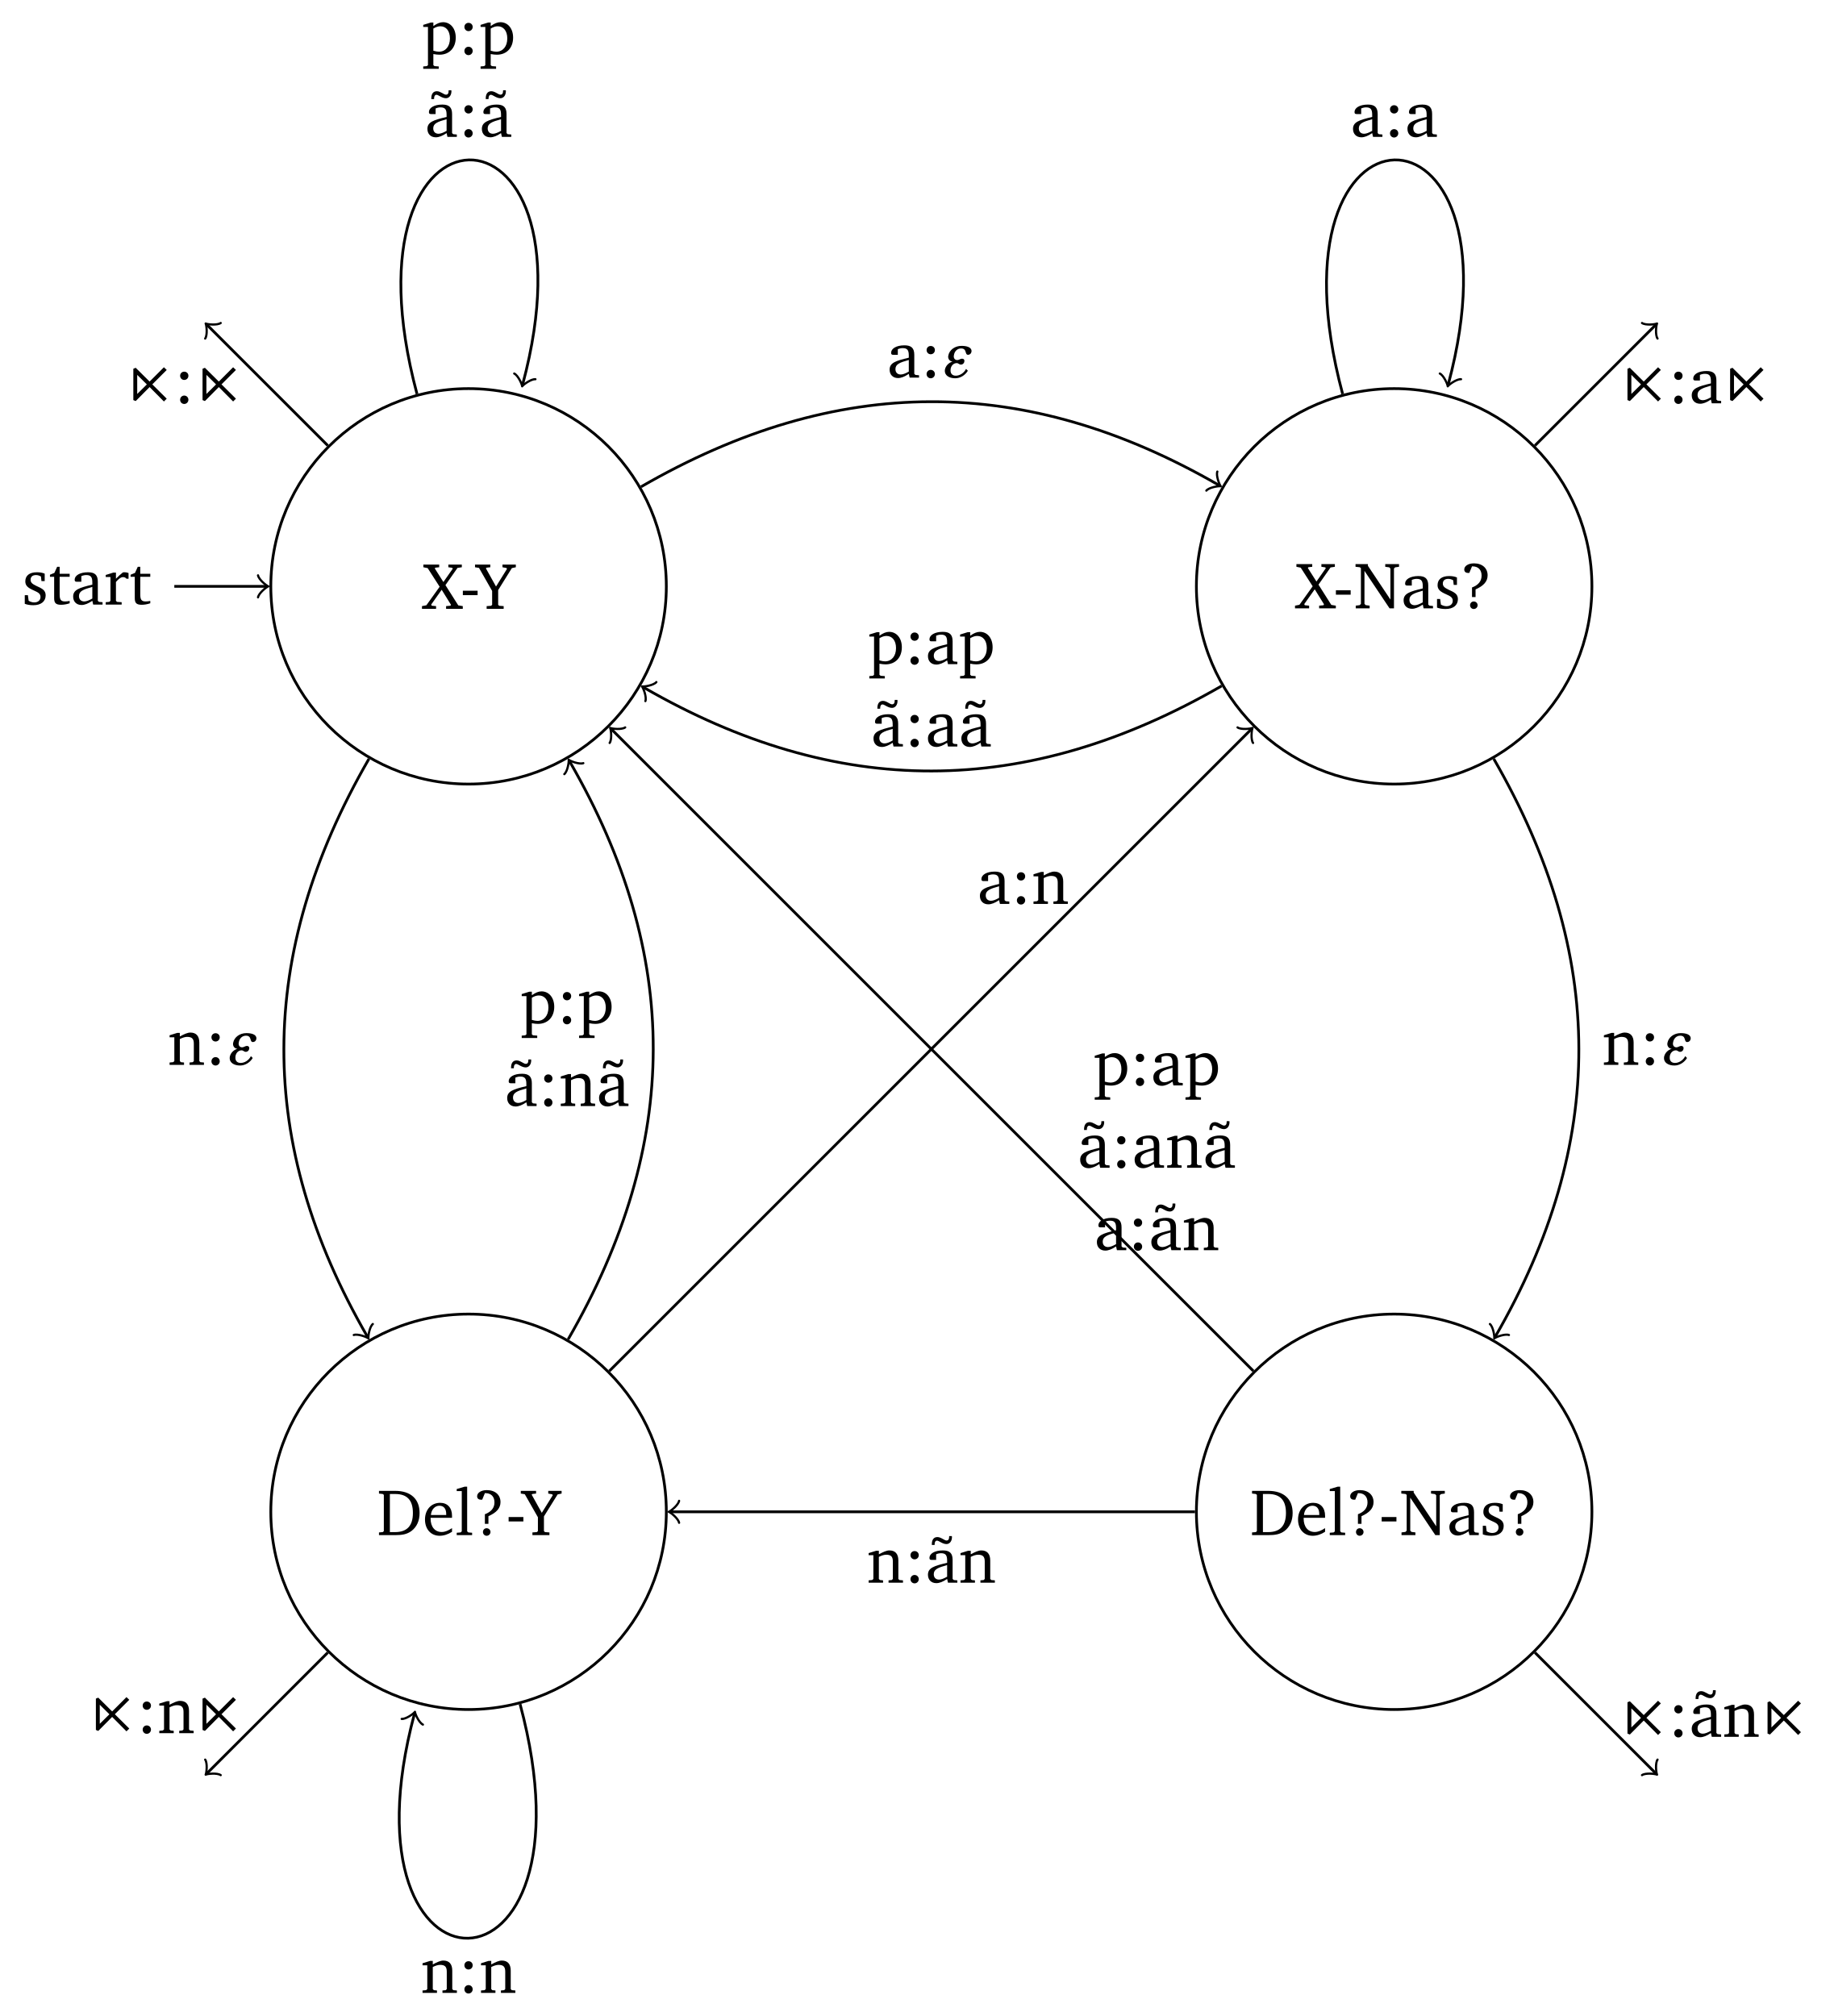
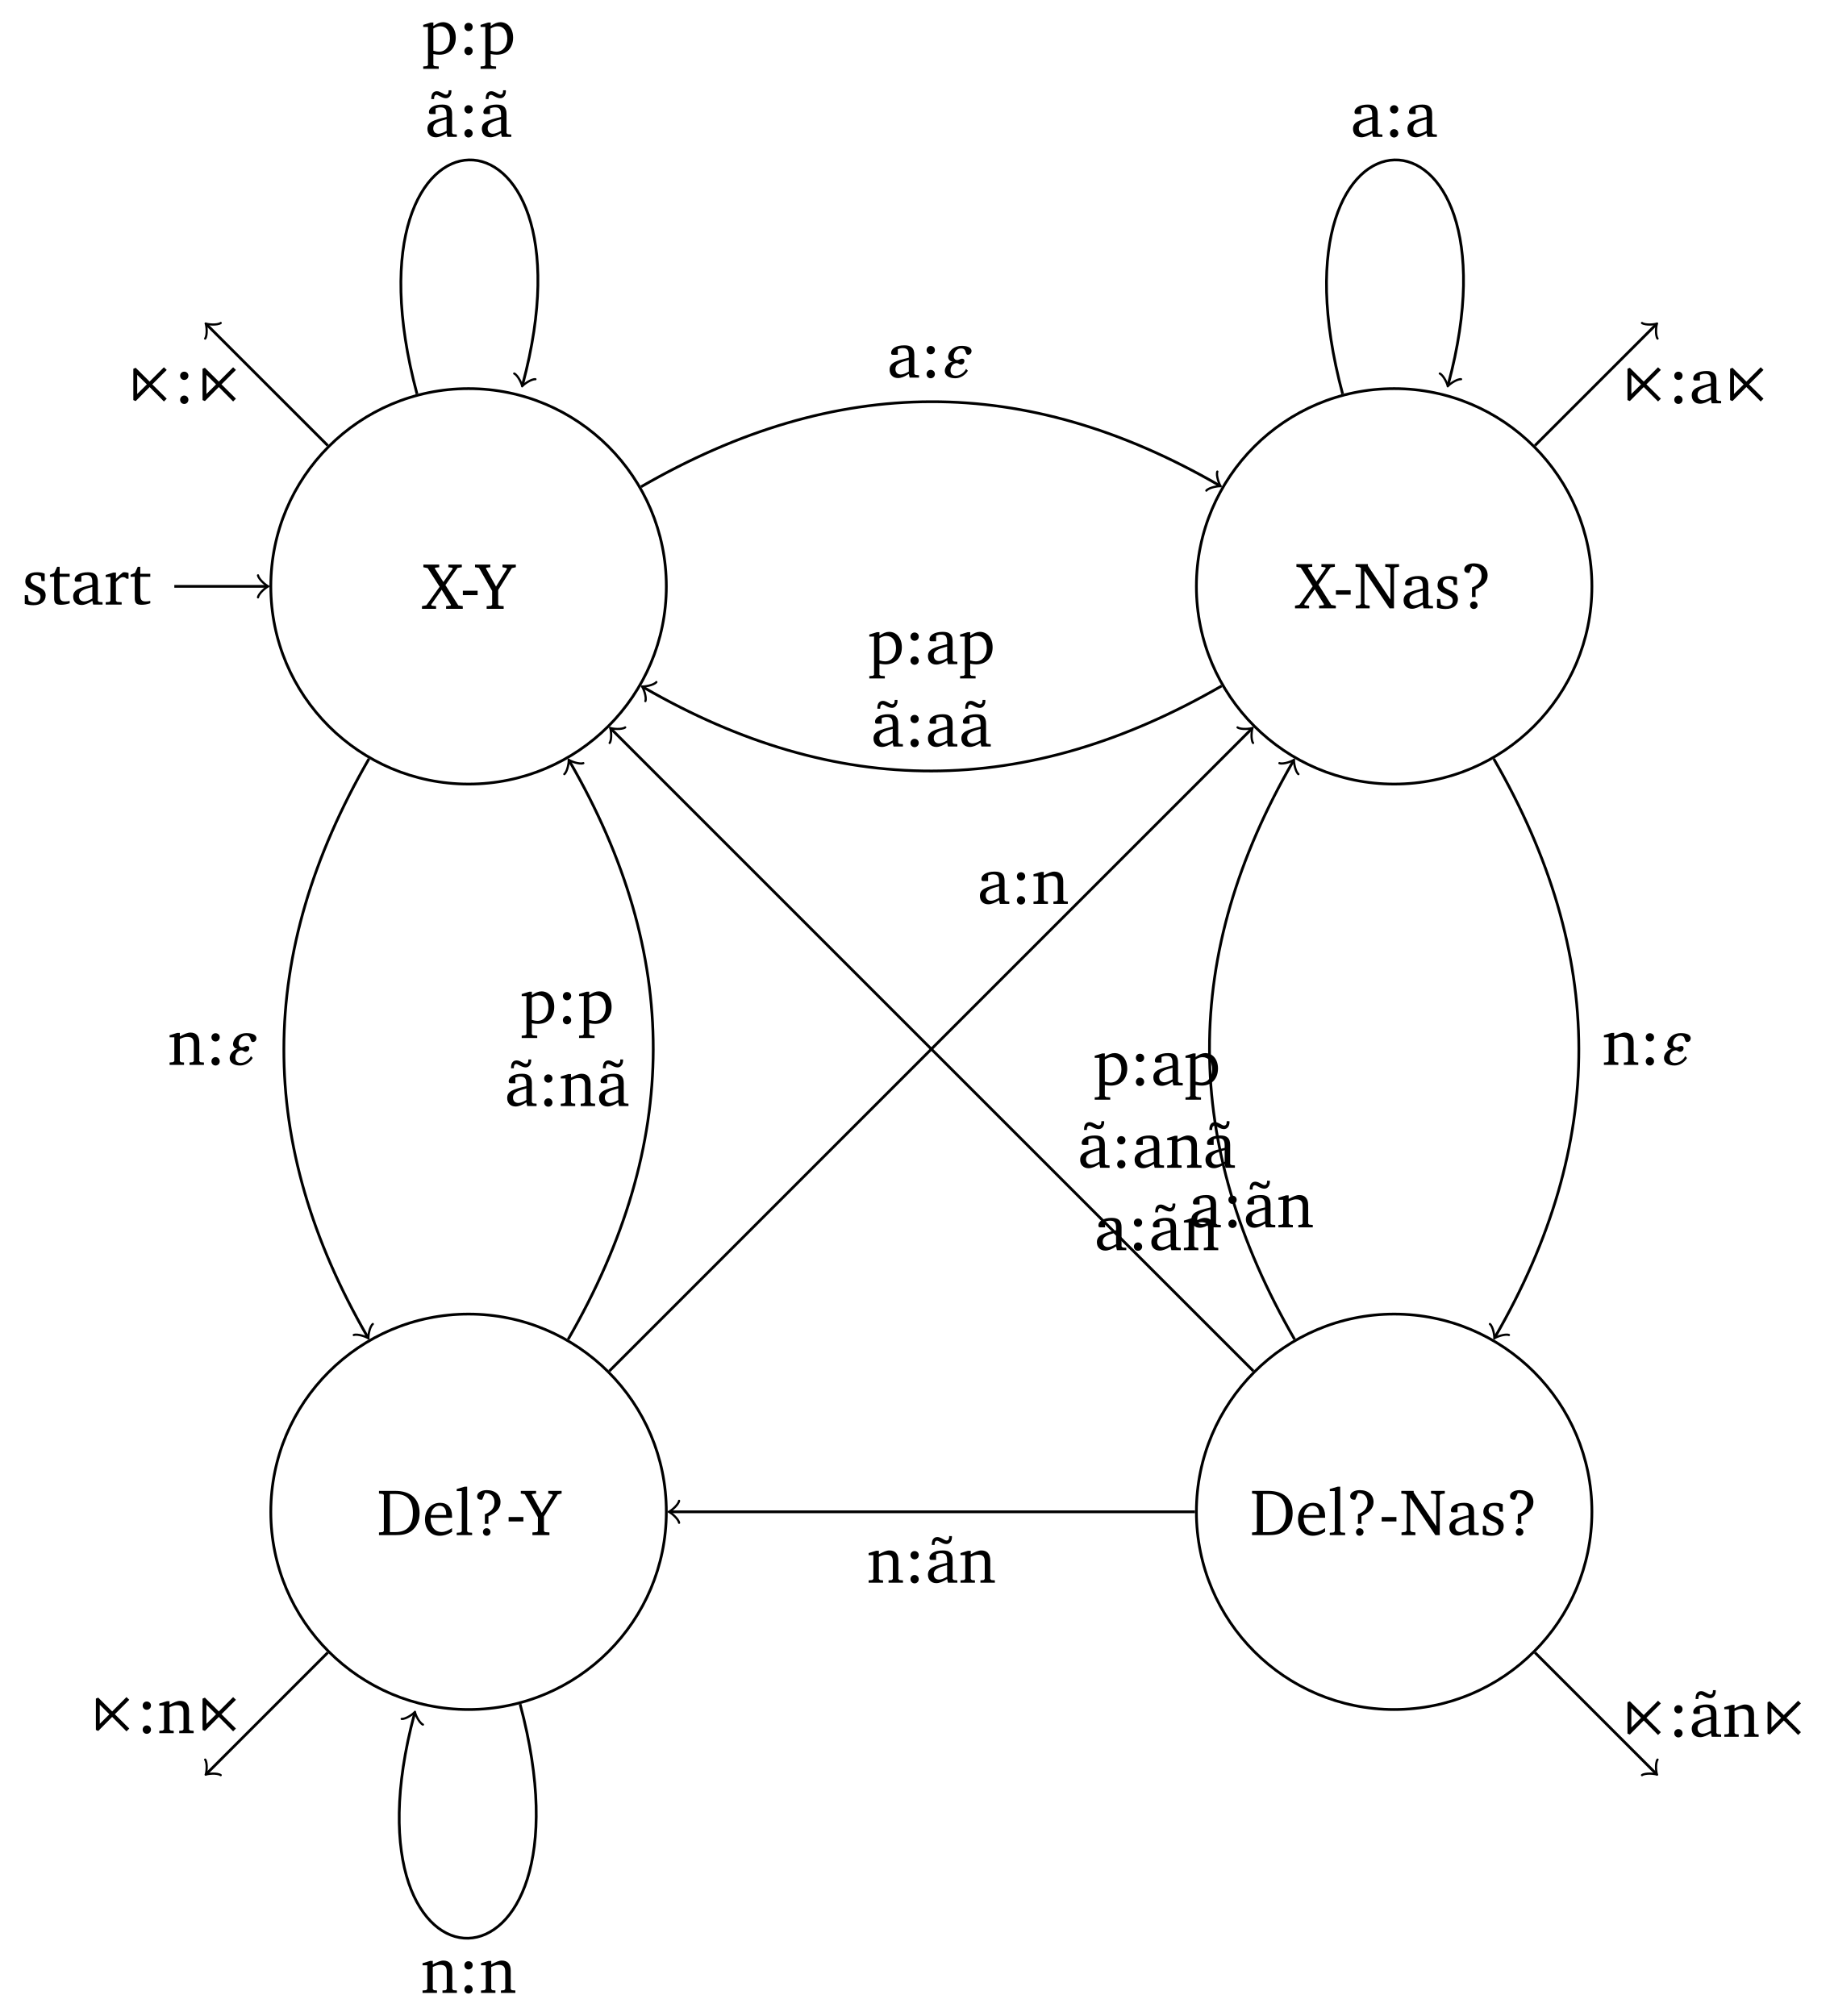
<svg xmlns="http://www.w3.org/2000/svg" xmlns:xlink="http://www.w3.org/1999/xlink" width="265.515pt" height="292.554pt" viewBox="0 0 265.515 292.554" version="1.1">
  <defs>
    <g>
      <symbol overflow="visible" id="glyph0-0">
        <path style="stroke:none;" d="" />
      </symbol>
      <symbol overflow="visible" id="glyph0-1">
        <path style="stroke:none;" d="M 0.109 -6.422 L 0.109 -6.031 L 0.734 -5.906 L 2.469 -3.203 L 0.547 -0.516 L -0.094 -0.391 L -0.094 0 L 1.953 0 L 1.953 -0.391 L 1.312 -0.453 L 1.25 -0.625 L 2.766 -2.766 L 4.109 -0.594 L 4.047 -0.453 L 3.406 -0.391 L 3.406 0 L 5.828 0 L 5.828 -0.391 L 5.172 -0.5 L 3.312 -3.438 L 5.062 -5.938 L 5.688 -6.031 L 5.688 -6.422 L 3.734 -6.422 L 3.734 -6.031 L 4.281 -5.953 L 4.375 -5.828 L 3.016 -3.891 L 1.766 -5.859 L 1.844 -5.969 L 2.406 -6.031 L 2.406 -6.422 Z M 0.109 -6.422 " />
      </symbol>
      <symbol overflow="visible" id="glyph0-2">
        <path style="stroke:none;" d="M 0.453 -2.625 L 0.453 -1.984 L 2.594 -1.984 L 2.594 -2.625 Z M 0.453 -2.625 " />
      </symbol>
      <symbol overflow="visible" id="glyph0-3">
        <path style="stroke:none;" d="M -0.125 -6.422 L -0.125 -6.031 L 0.453 -5.938 L 2.359 -2.594 L 2.359 -0.578 L 2.203 -0.438 L 1.562 -0.391 L 1.562 0 L 4.031 0 L 4.031 -0.391 L 3.391 -0.438 L 3.234 -0.578 L 3.234 -2.719 L 5.219 -5.906 L 5.797 -6.031 L 5.797 -6.422 L 3.859 -6.422 L 3.859 -6.031 L 4.438 -5.922 L 4.516 -5.797 L 2.922 -3.234 L 1.453 -5.875 L 1.547 -5.969 L 2.094 -6.031 L 2.094 -6.422 Z M -0.125 -6.422 " />
      </symbol>
      <symbol overflow="visible" id="glyph0-4">
        <path style="stroke:none;" d="M 3.297 -4.484 C 2.969 -4.625 2.594 -4.688 2.172 -4.688 C 1.078 -4.688 0.484 -4.203 0.484 -3.359 C 0.484 -2.719 0.906 -2.406 1.719 -2.047 C 2.344 -1.766 2.688 -1.594 2.688 -1.094 C 2.688 -0.641 2.344 -0.312 1.781 -0.312 C 1.516 -0.312 1.25 -0.391 0.969 -0.547 L 0.859 -1.359 L 0.406 -1.359 L 0.406 -0.109 C 0.734 0.016 1.156 0.094 1.641 0.094 C 2.766 0.094 3.438 -0.453 3.438 -1.344 C 3.438 -1.703 3.297 -1.984 3.062 -2.172 C 2.75 -2.422 2.391 -2.562 2.062 -2.719 C 1.516 -2.984 1.25 -3.188 1.25 -3.594 C 1.25 -4.031 1.531 -4.281 2.031 -4.281 C 2.266 -4.281 2.5 -4.219 2.75 -4.078 L 2.828 -3.406 L 3.297 -3.406 Z M 3.297 -4.484 " />
      </symbol>
      <symbol overflow="visible" id="glyph0-5">
        <path style="stroke:none;" d="M 0.844 -4.031 L 0.844 -0.938 C 0.844 -0.266 1.047 0.031 1.844 0.031 C 2.203 0.031 2.641 -0.031 3.094 -0.188 L 3.094 -0.531 C 2.875 -0.484 2.656 -0.453 2.422 -0.453 C 1.766 -0.453 1.641 -0.781 1.641 -1.5 L 1.641 -4.031 L 3.094 -4.031 L 3.094 -4.469 L 1.641 -4.469 L 1.641 -5.484 L 1.281 -5.484 L 0.875 -4.594 L 0.234 -4.328 L 0.234 -4.031 Z M 0.844 -4.031 " />
      </symbol>
      <symbol overflow="visible" id="glyph0-6">
        <path style="stroke:none;" d="M 3.188 -0.547 L 3.312 0 L 4.672 0 L 4.672 -0.344 L 4.156 -0.391 L 3.984 -0.547 L 3.984 -3.312 C 3.984 -4.281 3.562 -4.688 2.562 -4.688 C 1.359 -4.688 0.625 -4.203 0.625 -3.609 C 0.625 -3.391 0.703 -3.312 0.922 -3.312 L 1.594 -3.312 L 1.594 -4.125 C 1.844 -4.234 2.078 -4.281 2.312 -4.281 C 3 -4.281 3.188 -3.953 3.188 -3.203 L 3.188 -2.891 C 1.281 -2.438 0.406 -2.156 0.406 -1.156 C 0.406 -0.438 0.875 0.062 1.625 0.062 C 2.078 0.062 2.594 -0.141 3.188 -0.547 Z M 3.188 -0.875 C 2.719 -0.609 2.328 -0.453 2.016 -0.453 C 1.531 -0.453 1.25 -0.766 1.25 -1.234 C 1.25 -1.938 1.844 -2.188 3.188 -2.562 Z M 3.188 -0.875 " />
      </symbol>
      <symbol overflow="visible" id="glyph0-7">
        <path style="stroke:none;" d="M 0.281 0 L 2.594 0 L 2.594 -0.344 L 1.922 -0.391 L 1.766 -0.547 L 1.766 -3.281 C 2.156 -3.734 2.484 -3.984 2.797 -3.984 C 3 -3.984 3.172 -3.906 3.297 -3.75 L 3.594 -3.75 L 3.594 -4.578 C 3.391 -4.656 3.219 -4.688 3.016 -4.688 C 2.938 -4.688 2.859 -4.688 2.781 -4.672 C 2.438 -4.406 2.094 -4.094 1.766 -3.75 L 1.766 -4.641 L 1.391 -4.641 L 0.281 -4.297 L 0.281 -4 L 0.969 -4 L 0.969 -0.547 L 0.797 -0.391 L 0.281 -0.344 Z M 0.281 0 " />
      </symbol>
      <symbol overflow="visible" id="glyph0-8">
        <path style="stroke:none;" d="M 0.281 0 L 2.297 0 L 2.297 -0.391 L 1.719 -0.469 L 1.547 -0.656 L 1.547 -5.438 L 5.188 0 L 5.828 0 L 5.828 -5.781 L 6 -5.953 L 6.562 -6.031 L 6.562 -6.422 L 4.562 -6.422 L 4.562 -6.031 L 5.141 -5.953 L 5.312 -5.781 L 5.312 -1.281 L 2.047 -6.172 L 2.047 -6.422 L 0.25 -6.422 L 0.25 -6.031 L 0.859 -5.969 L 1.031 -5.844 L 1.031 -0.656 L 0.859 -0.469 L 0.281 -0.391 Z M 0.281 0 " />
      </symbol>
      <symbol overflow="visible" id="glyph0-9">
        <path style="stroke:none;" d="M 2.172 -2.75 C 3.344 -3.266 3.922 -3.906 3.922 -4.797 C 3.922 -5.828 3.156 -6.531 1.938 -6.531 C 1.078 -6.531 0.531 -6.125 0.531 -5.641 C 0.531 -5.328 0.734 -5.141 1.094 -5.141 C 1.156 -5.141 1.219 -5.141 1.266 -5.141 L 1.656 -6.094 C 1.688 -6.094 1.688 -6.094 1.719 -6.094 C 2.562 -6.094 3.047 -5.594 3.047 -4.75 C 3.047 -3.953 2.578 -3.375 1.656 -3.031 L 1.656 -1.641 L 2.172 -1.641 Z M 1.906 -1 C 1.609 -1 1.375 -0.766 1.375 -0.453 C 1.375 -0.156 1.609 0.094 1.906 0.094 C 2.219 0.094 2.469 -0.156 2.469 -0.453 C 2.469 -0.766 2.219 -1 1.906 -1 Z M 1.906 -1 " />
      </symbol>
      <symbol overflow="visible" id="glyph0-10">
        <path style="stroke:none;" d="M 2.672 -6.422 L 0.312 -6.422 L 0.312 -6.031 L 0.859 -5.969 L 1.016 -5.844 L 1.016 -0.578 L 0.859 -0.438 L 0.312 -0.391 L 0.312 0 L 2.672 0 C 3.641 0 4.359 -0.109 5.016 -0.594 C 5.797 -1.188 6.203 -2.078 6.203 -3.219 C 6.203 -5.219 4.938 -6.422 2.672 -6.422 Z M 1.891 -5.969 L 2.641 -5.969 C 4.391 -5.969 5.234 -5.078 5.234 -3.219 C 5.234 -1.359 4.391 -0.438 2.641 -0.438 L 1.891 -0.438 Z M 1.891 -5.969 " />
      </symbol>
      <symbol overflow="visible" id="glyph0-11">
        <path style="stroke:none;" d="M 4.281 -1.016 C 3.734 -0.656 3.266 -0.453 2.781 -0.453 C 1.812 -0.453 1.172 -1.188 1.172 -2.406 C 1.172 -2.438 1.172 -2.484 1.172 -2.516 L 4.281 -2.516 C 4.281 -2.625 4.281 -2.719 4.281 -2.812 C 4.281 -3.984 3.609 -4.688 2.562 -4.688 C 1.281 -4.688 0.359 -3.703 0.359 -2.266 C 0.359 -0.859 1.219 0.094 2.484 0.094 C 3.094 0.094 3.703 -0.109 4.281 -0.484 Z M 3.438 -2.922 L 1.219 -2.922 C 1.281 -3.734 1.828 -4.266 2.438 -4.266 C 3.078 -4.266 3.438 -3.844 3.438 -3.062 C 3.438 -3.016 3.438 -2.969 3.438 -2.922 Z M 3.438 -2.922 " />
      </symbol>
      <symbol overflow="visible" id="glyph0-12">
        <path style="stroke:none;" d="M 0.266 0 L 2.5 0 L 2.5 -0.344 L 1.953 -0.391 L 1.781 -0.547 L 1.781 -7.031 L 1.422 -7.031 L 0.266 -6.688 L 0.266 -6.391 L 1 -6.391 L 1 -0.547 L 0.828 -0.391 L 0.266 -0.344 Z M 0.266 0 " />
      </symbol>
      <symbol overflow="visible" id="glyph0-13">
        <path style="stroke:none;" d="M 0.219 2.078 L 2.469 2.078 L 2.469 1.734 L 1.859 1.688 L 1.688 1.547 L 1.688 -0.062 C 2.047 0 2.344 0.031 2.578 0.031 C 4 0.031 4.938 -0.953 4.938 -2.453 C 4.938 -3.797 4.156 -4.688 3.094 -4.688 C 2.656 -4.688 2.203 -4.5 1.688 -4.125 L 1.688 -4.641 L 1.328 -4.641 L 0.219 -4.297 L 0.219 -4 L 0.906 -4 L 0.906 1.547 L 0.734 1.688 L 0.219 1.734 Z M 1.688 -0.547 L 1.688 -3.766 C 2.062 -3.984 2.375 -4.094 2.703 -4.094 C 3.531 -4.094 4.094 -3.438 4.094 -2.328 C 4.094 -1.156 3.438 -0.406 2.5 -0.406 C 2.281 -0.406 2.016 -0.453 1.688 -0.547 Z M 1.688 -0.547 " />
      </symbol>
      <symbol overflow="visible" id="glyph0-14">
        <path style="stroke:none;" d="M 1.516 -4.594 C 1.188 -4.594 0.922 -4.344 0.922 -4 C 0.922 -3.656 1.188 -3.391 1.516 -3.391 C 1.859 -3.391 2.125 -3.656 2.125 -4 C 2.125 -4.344 1.859 -4.594 1.516 -4.594 Z M 1.516 -1.125 C 1.188 -1.125 0.922 -0.859 0.922 -0.516 C 0.922 -0.172 1.188 0.094 1.516 0.094 C 1.859 0.094 2.125 -0.188 2.125 -0.516 C 2.125 -0.859 1.859 -1.125 1.516 -1.125 Z M 1.516 -1.125 " />
      </symbol>
      <symbol overflow="visible" id="glyph0-15">
        <path style="stroke:none;" d="M 3.188 -0.547 L 3.312 0 L 4.672 0 L 4.672 -0.344 L 4.156 -0.391 L 3.984 -0.547 L 3.984 -3.312 C 3.984 -4.281 3.562 -4.688 2.562 -4.688 C 1.359 -4.688 0.625 -4.203 0.625 -3.609 C 0.625 -3.391 0.703 -3.312 0.922 -3.312 L 1.594 -3.312 L 1.594 -4.125 C 1.844 -4.234 2.078 -4.281 2.312 -4.281 C 3 -4.281 3.188 -3.953 3.188 -3.203 L 3.188 -2.891 C 1.281 -2.438 0.406 -2.156 0.406 -1.156 C 0.406 -0.438 0.875 0.062 1.625 0.062 C 2.078 0.062 2.594 -0.141 3.188 -0.547 Z M 3.188 -0.875 C 2.719 -0.609 2.328 -0.453 2.016 -0.453 C 1.531 -0.453 1.25 -0.766 1.25 -1.234 C 1.25 -1.938 1.844 -2.188 3.188 -2.562 Z M 3.484 -6.766 C 3.484 -6.75 3.484 -6.734 3.484 -6.719 C 3.484 -6.312 3.375 -6.125 3.094 -6.125 C 2.797 -6.125 2.297 -6.625 1.781 -6.625 C 1.266 -6.625 0.969 -6.266 0.969 -5.578 C 0.969 -5.547 0.969 -5.516 0.969 -5.484 L 1.375 -5.484 C 1.375 -5.516 1.375 -5.562 1.375 -5.594 C 1.375 -5.922 1.516 -6.109 1.719 -6.109 C 2 -6.109 2.5 -5.609 3.094 -5.609 C 3.531 -5.609 3.891 -6 3.891 -6.625 C 3.891 -6.672 3.875 -6.719 3.875 -6.766 Z M 3.484 -6.766 " />
      </symbol>
      <symbol overflow="visible" id="glyph0-16">
        <path style="stroke:none;" d="M 0.281 0 L 2.375 0 L 2.375 -0.344 L 1.922 -0.391 L 1.766 -0.547 L 1.766 -3.75 C 2.172 -3.953 2.531 -4.062 2.828 -4.062 C 3.531 -4.062 3.797 -3.781 3.797 -3.078 L 3.797 -0.547 L 3.641 -0.391 L 3.172 -0.344 L 3.172 0 L 5.266 0 L 5.266 -0.344 L 4.75 -0.391 L 4.594 -0.547 L 4.594 -3.234 C 4.594 -4.203 4.125 -4.688 3.297 -4.688 C 2.891 -4.688 2.406 -4.469 1.766 -4.125 L 1.766 -4.641 L 1.391 -4.641 L 0.281 -4.297 L 0.281 -4 L 0.969 -4 L 0.969 -0.547 L 0.797 -0.391 L 0.281 -0.344 Z M 0.281 0 " />
      </symbol>
      <symbol overflow="visible" id="glyph1-0">
        <path style="stroke:none;" d="" />
      </symbol>
      <symbol overflow="visible" id="glyph1-1">
        <path style="stroke:none;" d="M 3.594 -1.266 C 3.312 -0.688 2.703 -0.281 2.109 -0.281 C 1.609 -0.281 1.344 -0.578 1.344 -1.031 C 1.344 -1.109 1.344 -1.188 1.359 -1.281 C 1.453 -1.781 1.812 -2.109 2.25 -2.109 C 2.484 -2.109 2.609 -1.891 2.844 -1.891 C 3.172 -1.891 3.359 -2.172 3.359 -2.422 C 3.359 -2.594 3.266 -2.75 3.016 -2.75 C 2.781 -2.75 2.562 -2.547 2.328 -2.547 C 2.016 -2.547 1.812 -2.75 1.812 -3.094 C 1.812 -3.156 1.828 -3.234 1.844 -3.312 C 1.953 -3.875 2.359 -4.234 2.875 -4.234 C 3.781 -4.234 3.359 -3.312 3.891 -3.312 C 4.125 -3.312 4.328 -3.484 4.375 -3.719 C 4.391 -3.766 4.391 -3.812 4.391 -3.859 C 4.391 -4.422 3.672 -4.609 2.938 -4.609 C 1.984 -4.609 1.172 -4.031 1.016 -3.188 C 1 -3.141 1 -3.078 1 -3.031 C 1 -2.656 1.266 -2.359 1.641 -2.328 C 1.094 -2.188 0.641 -1.719 0.531 -1.172 C 0.531 -1.094 0.516 -1.031 0.516 -0.969 C 0.516 -0.344 1.109 0.094 2.031 0.094 C 2.75 0.094 3.469 -0.344 3.859 -1 Z M 3.594 -1.266 " />
      </symbol>
      <symbol overflow="visible" id="glyph2-0">
        <path style="stroke:none;" d="" />
      </symbol>
      <symbol overflow="visible" id="glyph2-1">
        <path style="stroke:none;" d="M 3.484 -2.359 L 5.562 -0.266 L 5.969 -0.672 L 3.875 -2.75 L 5.969 -4.844 L 5.562 -5.234 L 3.484 -3.156 L 1.469 -5.156 L 1.125 -5.016 L 1.125 -0.469 L 1.469 -0.328 Z M 3.078 -2.734 L 1.688 -1.359 L 1.688 -4.125 L 3.078 -2.75 Z M 3.078 -2.734 " />
      </symbol>
    </g>
  </defs>
  <g id="surface1">
    <path style="fill:none;stroke-width:0.399;stroke-linecap:butt;stroke-linejoin:miter;stroke:rgb(0%,0%,0%);stroke-opacity:1;stroke-miterlimit:10;" d="M 28.695 -0.002 C 28.695 15.846 15.847 28.693 -0.001 28.693 C -15.848 28.693 -28.692 15.846 -28.692 -0.002 C -28.692 -15.846 -15.848 -28.693 -0.001 -28.693 C 15.847 -28.693 28.695 -15.846 28.695 -0.002 Z M 28.695 -0.002 " transform="matrix(1,0,0,-1,67.985,85.088)" />
    <g style="fill:rgb(0%,0%,0%);fill-opacity:1;">
      <use xlink:href="#glyph0-1" x="61.319" y="88.349" />
    </g>
    <g style="fill:rgb(0%,0%,0%);fill-opacity:1;">
      <use xlink:href="#glyph0-2" x="66.704" y="88.349" />
    </g>
    <g style="fill:rgb(0%,0%,0%);fill-opacity:1;">
      <use xlink:href="#glyph0-3" x="69.047" y="88.349" />
    </g>
    <path style="fill:none;stroke-width:0.399;stroke-linecap:butt;stroke-linejoin:miter;stroke:rgb(0%,0%,0%);stroke-opacity:1;stroke-miterlimit:10;" d="M -42.692 -0.002 L -29.352 -0.002 " transform="matrix(1,0,0,-1,67.985,85.088)" />
    <path style="fill:none;stroke-width:0.319;stroke-linecap:round;stroke-linejoin:round;stroke:rgb(0%,0%,0%);stroke-opacity:1;stroke-miterlimit:10;" d="M -1.197 1.596 C -1.095 0.998 -0.002 0.1 0.299 -0.002 C -0.002 -0.1 -1.095 -0.998 -1.197 -1.596 " transform="matrix(1,0,0,-1,38.6345,85.088)" />
    <g style="fill:rgb(0%,0%,0%);fill-opacity:1;">
      <use xlink:href="#glyph0-4" x="3.188" y="87.732" />
      <use xlink:href="#glyph0-5" x="7.014" y="87.732" />
      <use xlink:href="#glyph0-6" x="10.208" y="87.732" />
      <use xlink:href="#glyph0-7" x="15.057" y="87.732" />
      <use xlink:href="#glyph0-5" x="18.711" y="87.732" />
    </g>
    <path style="fill:none;stroke-width:0.399;stroke-linecap:butt;stroke-linejoin:miter;stroke:rgb(0%,0%,0%);stroke-opacity:1;stroke-miterlimit:10;" d="M 162.992 -0.002 C 162.992 15.846 150.148 28.693 134.3 28.693 C 118.453 28.693 105.605 15.846 105.605 -0.002 C 105.605 -15.846 118.453 -28.693 134.3 -28.693 C 150.148 -28.693 162.992 -15.846 162.992 -0.002 Z M 162.992 -0.002 " transform="matrix(1,0,0,-1,67.985,85.088)" />
    <g style="fill:rgb(0%,0%,0%);fill-opacity:1;">
      <use xlink:href="#glyph0-1" x="187.993" y="88.282" />
    </g>
    <g style="fill:rgb(0%,0%,0%);fill-opacity:1;">
      <use xlink:href="#glyph0-2" x="193.378" y="88.282" />
      <use xlink:href="#glyph0-8" x="196.429" y="88.282" />
      <use xlink:href="#glyph0-6" x="203.248" y="88.282" />
      <use xlink:href="#glyph0-4" x="208.097" y="88.282" />
      <use xlink:href="#glyph0-9" x="211.923" y="88.282" />
    </g>
    <path style="fill:none;stroke-width:0.399;stroke-linecap:butt;stroke-linejoin:miter;stroke:rgb(0%,0%,0%);stroke-opacity:1;stroke-miterlimit:10;" d="M 28.695 -134.299 C 28.695 -118.451 15.847 -105.607 -0.001 -105.607 C -15.848 -105.607 -28.692 -118.451 -28.692 -134.299 C -28.692 -150.146 -15.848 -162.99 -0.001 -162.99 C 15.847 -162.99 28.695 -150.146 28.695 -134.299 Z M 28.695 -134.299 " transform="matrix(1,0,0,-1,67.985,85.088)" />
    <g style="fill:rgb(0%,0%,0%);fill-opacity:1;">
      <use xlink:href="#glyph0-10" x="54.676" y="222.771" />
      <use xlink:href="#glyph0-11" x="61.304" y="222.771" />
      <use xlink:href="#glyph0-12" x="66" y="222.771" />
      <use xlink:href="#glyph0-9" x="68.697" y="222.771" />
      <use xlink:href="#glyph0-2" x="73.345" y="222.771" />
    </g>
    <g style="fill:rgb(0%,0%,0%);fill-opacity:1;">
      <use xlink:href="#glyph0-3" x="75.689" y="222.771" />
    </g>
    <path style="fill:none;stroke-width:0.399;stroke-linecap:butt;stroke-linejoin:miter;stroke:rgb(0%,0%,0%);stroke-opacity:1;stroke-miterlimit:10;" d="M 162.992 -134.299 C 162.992 -118.451 150.148 -105.607 134.3 -105.607 C 118.453 -105.607 105.605 -118.451 105.605 -134.299 C 105.605 -150.146 118.453 -162.99 134.3 -162.99 C 150.148 -162.99 162.992 -150.146 162.992 -134.299 Z M 162.992 -134.299 " transform="matrix(1,0,0,-1,67.985,85.088)" />
    <g style="fill:rgb(0%,0%,0%);fill-opacity:1;">
      <use xlink:href="#glyph0-10" x="181.351" y="222.771" />
      <use xlink:href="#glyph0-11" x="187.979" y="222.771" />
      <use xlink:href="#glyph0-12" x="192.675" y="222.771" />
      <use xlink:href="#glyph0-9" x="195.372" y="222.771" />
      <use xlink:href="#glyph0-2" x="200.02" y="222.771" />
      <use xlink:href="#glyph0-8" x="203.071" y="222.771" />
      <use xlink:href="#glyph0-6" x="209.891" y="222.771" />
      <use xlink:href="#glyph0-4" x="214.74" y="222.771" />
      <use xlink:href="#glyph0-9" x="218.565" y="222.771" />
    </g>
    <path style="fill:none;stroke-width:0.399;stroke-linecap:butt;stroke-linejoin:miter;stroke:rgb(0%,0%,0%);stroke-opacity:1;stroke-miterlimit:10;" d="M -7.477 27.908 C -19.551 72.971 19.55 72.971 7.855 29.315 " transform="matrix(1,0,0,-1,67.985,85.088)" />
    <path style="fill:none;stroke-width:0.319;stroke-linecap:round;stroke-linejoin:round;stroke:rgb(0%,0%,0%);stroke-opacity:1;stroke-miterlimit:10;" d="M -1.197 1.594 C -1.098 0.997 0 0.099 0.297 0 C 0.001 -0.1 -1.098 -0.996 -1.197 -1.593 " transform="matrix(-0.25882,0.96591,0.96591,0.25882,75.83844,55.77526)" />
    <g style="fill:rgb(0%,0%,0%);fill-opacity:1;">
      <use xlink:href="#glyph0-13" x="61.189" y="7.908" />
      <use xlink:href="#glyph0-14" x="66.459" y="7.908" />
      <use xlink:href="#glyph0-13" x="69.51" y="7.908" />
    </g>
    <g style="fill:rgb(0%,0%,0%);fill-opacity:1;">
      <use xlink:href="#glyph0-15" x="61.61" y="19.863" />
      <use xlink:href="#glyph0-14" x="66.459" y="19.863" />
      <use xlink:href="#glyph0-15" x="69.51" y="19.863" />
    </g>
    <path style="fill:none;stroke-width:0.399;stroke-linecap:butt;stroke-linejoin:miter;stroke:rgb(0%,0%,0%);stroke-opacity:1;stroke-miterlimit:10;" d="M 25.023 14.447 C 53.476 30.873 80.824 30.873 108.882 14.674 " transform="matrix(1,0,0,-1,67.985,85.088)" />
    <path style="fill:none;stroke-width:0.319;stroke-linecap:round;stroke-linejoin:round;stroke:rgb(0%,0%,0%);stroke-opacity:1;stroke-miterlimit:10;" d="M -1.195 1.596 C -1.096 0.994 -0.001 0.098 0.299 0 C 0 -0.1 -1.098 -0.995 -1.195 -1.593 " transform="matrix(0.86601,0.49998,0.49998,-0.86601,176.8661,70.41321)" />
    <g style="fill:rgb(0%,0%,0%);fill-opacity:1;">
      <use xlink:href="#glyph0-6" x="128.673" y="54.8" />
      <use xlink:href="#glyph0-14" x="133.522" y="54.8" />
    </g>
    <g style="fill:rgb(0%,0%,0%);fill-opacity:1;">
      <use xlink:href="#glyph1-1" x="136.573" y="54.8" />
    </g>
    <path style="fill:none;stroke-width:0.399;stroke-linecap:butt;stroke-linejoin:miter;stroke:rgb(0%,0%,0%);stroke-opacity:1;stroke-miterlimit:10;" d="M -14.446 -25.021 C -30.876 -53.478 -30.876 -80.822 -14.676 -108.881 " transform="matrix(1,0,0,-1,67.985,85.088)" />
    <path style="fill:none;stroke-width:0.319;stroke-linecap:round;stroke-linejoin:round;stroke:rgb(0%,0%,0%);stroke-opacity:1;stroke-miterlimit:10;" d="M -1.195 1.595 C -1.095 0.995 -0.002 0.099 0.298 0.002 C -0 -0.101 -1.095 -0.998 -1.196 -1.594 " transform="matrix(0.49998,0.86601,0.86601,-0.49998,53.31021,193.9691)" />
    <g style="fill:rgb(0%,0%,0%);fill-opacity:1;">
      <use xlink:href="#glyph0-16" x="24.326" y="154.53" />
      <use xlink:href="#glyph0-14" x="29.758" y="154.53" />
    </g>
    <g style="fill:rgb(0%,0%,0%);fill-opacity:1;">
      <use xlink:href="#glyph1-1" x="32.81" y="154.53" />
    </g>
    <path style="fill:none;stroke-width:0.399;stroke-linecap:butt;stroke-linejoin:miter;stroke:rgb(0%,0%,0%);stroke-opacity:1;stroke-miterlimit:10;" d="M 109.277 -14.447 C 80.824 -30.873 53.476 -30.873 25.417 -14.674 " transform="matrix(1,0,0,-1,67.985,85.088)" />
    <path style="fill:none;stroke-width:0.319;stroke-linecap:round;stroke-linejoin:round;stroke:rgb(0%,0%,0%);stroke-opacity:1;stroke-miterlimit:10;" d="M -1.196 1.595 C -1.096 0.994 0.002 0.099 0.299 -0 C 0 -0.1 -1.098 -0.996 -1.195 -1.593 " transform="matrix(-0.86601,-0.49998,-0.49998,0.86601,93.4029,99.76279)" />
    <g style="fill:rgb(0%,0%,0%);fill-opacity:1;">
      <use xlink:href="#glyph0-13" x="125.914" y="96.379" />
      <use xlink:href="#glyph0-14" x="131.184" y="96.379" />
      <use xlink:href="#glyph0-6" x="134.235" y="96.379" />
      <use xlink:href="#glyph0-13" x="139.084" y="96.379" />
    </g>
    <g style="fill:rgb(0%,0%,0%);fill-opacity:1;">
      <use xlink:href="#glyph0-15" x="126.334" y="108.334" />
      <use xlink:href="#glyph0-14" x="131.183" y="108.334" />
      <use xlink:href="#glyph0-6" x="134.234" y="108.334" />
      <use xlink:href="#glyph0-15" x="139.083" y="108.334" />
    </g>
    <path style="fill:none;stroke-width:0.399;stroke-linecap:butt;stroke-linejoin:miter;stroke:rgb(0%,0%,0%);stroke-opacity:1;stroke-miterlimit:10;" d="M 126.824 27.908 C 114.745 72.971 153.851 72.971 142.152 29.315 " transform="matrix(1,0,0,-1,67.985,85.088)" />
    <path style="fill:none;stroke-width:0.319;stroke-linecap:round;stroke-linejoin:round;stroke:rgb(0%,0%,0%);stroke-opacity:1;stroke-miterlimit:10;" d="M -1.198 1.595 C -1.098 0.995 -0 0.1 0.298 -0.002 C 0 -0.098 -1.097 -0.998 -1.196 -1.595 " transform="matrix(-0.25882,0.96591,0.96591,0.25882,210.1375,55.77526)" />
    <g style="fill:rgb(0%,0%,0%);fill-opacity:1;">
      <use xlink:href="#glyph0-6" x="195.908" y="19.863" />
      <use xlink:href="#glyph0-14" x="200.757" y="19.863" />
      <use xlink:href="#glyph0-6" x="203.808" y="19.863" />
    </g>
    <path style="fill:none;stroke-width:0.399;stroke-linecap:butt;stroke-linejoin:miter;stroke:rgb(0%,0%,0%);stroke-opacity:1;stroke-miterlimit:10;" d="M 148.745 -25.021 C 165.175 -53.478 165.175 -80.822 148.972 -108.881 " transform="matrix(1,0,0,-1,67.985,85.088)" />
    <path style="fill:none;stroke-width:0.319;stroke-linecap:round;stroke-linejoin:round;stroke:rgb(0%,0%,0%);stroke-opacity:1;stroke-miterlimit:10;" d="M -1.196 1.594 C -1.096 0.998 -0 0.101 0.298 -0.001 C -0 -0.102 -1.095 -0.995 -1.195 -1.594 " transform="matrix(-0.49998,0.86601,0.86601,0.49998,216.9589,193.9691)" />
    <g style="fill:rgb(0%,0%,0%);fill-opacity:1;">
      <use xlink:href="#glyph0-16" x="232.436" y="154.53" />
      <use xlink:href="#glyph0-14" x="237.868" y="154.53" />
    </g>
    <g style="fill:rgb(0%,0%,0%);fill-opacity:1;">
      <use xlink:href="#glyph1-1" x="240.919" y="154.53" />
    </g>
    <path style="fill:none;stroke-width:0.399;stroke-linecap:butt;stroke-linejoin:miter;stroke:rgb(0%,0%,0%);stroke-opacity:1;stroke-miterlimit:10;" d="M 14.445 -109.279 C 30.874 -80.822 30.874 -53.478 14.675 -25.42 " transform="matrix(1,0,0,-1,67.985,85.088)" />
    <path style="fill:none;stroke-width:0.319;stroke-linecap:round;stroke-linejoin:round;stroke:rgb(0%,0%,0%);stroke-opacity:1;stroke-miterlimit:10;" d="M -1.198 1.593 C -1.095 0.997 0.001 0.099 0.299 -0.002 C -0.001 -0.099 -1.096 -0.996 -1.196 -1.592 " transform="matrix(-0.49998,-0.86601,-0.86601,0.49998,82.65979,110.5059)" />
    <g style="fill:rgb(0%,0%,0%);fill-opacity:1;">
      <use xlink:href="#glyph0-13" x="75.479" y="148.552" />
      <use xlink:href="#glyph0-14" x="80.749" y="148.552" />
      <use xlink:href="#glyph0-13" x="83.8" y="148.552" />
    </g>
    <g style="fill:rgb(0%,0%,0%);fill-opacity:1;">
      <use xlink:href="#glyph0-15" x="73.183" y="160.507" />
      <use xlink:href="#glyph0-14" x="78.032" y="160.507" />
      <use xlink:href="#glyph0-16" x="81.083" y="160.507" />
      <use xlink:href="#glyph0-15" x="86.515" y="160.507" />
    </g>
    <path style="fill:none;stroke-width:0.399;stroke-linecap:butt;stroke-linejoin:miter;stroke:rgb(0%,0%,0%);stroke-opacity:1;stroke-miterlimit:10;" d="M 20.429 -113.869 L 113.546 -20.756 " transform="matrix(1,0,0,-1,67.985,85.088)" />
    <path style="fill:none;stroke-width:0.319;stroke-linecap:round;stroke-linejoin:round;stroke:rgb(0%,0%,0%);stroke-opacity:1;stroke-miterlimit:10;" d="M -1.194 1.594 C -1.097 0.995 -0 0.097 0.301 0.001 C -0 -0.102 -1.094 -0.996 -1.194 -1.593 " transform="matrix(0.7071,-0.7071,-0.7071,-0.7071,181.5301,105.8419)" />
    <g style="fill:rgb(0%,0%,0%);fill-opacity:1;">
      <use xlink:href="#glyph0-6" x="141.773" y="131.17" />
      <use xlink:href="#glyph0-14" x="146.622" y="131.17" />
      <use xlink:href="#glyph0-16" x="149.673" y="131.17" />
    </g>
    <path style="fill:none;stroke-width:0.399;stroke-linecap:butt;stroke-linejoin:miter;stroke:rgb(0%,0%,0%);stroke-opacity:1;stroke-miterlimit:10;" d="M 7.476 -162.205 C 19.55 -207.271 -19.551 -207.271 -7.852 -163.611 " transform="matrix(1,0,0,-1,67.985,85.088)" />
    <path style="fill:none;stroke-width:0.319;stroke-linecap:round;stroke-linejoin:round;stroke:rgb(0%,0%,0%);stroke-opacity:1;stroke-miterlimit:10;" d="M -1.195 1.595 C -1.095 0.995 -0.002 0.099 0.299 0.002 C -0.001 -0.099 -1.096 -0.995 -1.194 -1.595 " transform="matrix(0.25882,-0.96591,-0.96591,-0.25882,60.13156,248.6998)" />
    <g style="fill:rgb(0%,0%,0%);fill-opacity:1;">
      <use xlink:href="#glyph0-16" x="61.027" y="289.196" />
      <use xlink:href="#glyph0-14" x="66.459" y="289.196" />
      <use xlink:href="#glyph0-16" x="69.51" y="289.196" />
    </g>
    <path style="fill:none;stroke-width:0.399;stroke-linecap:butt;stroke-linejoin:miter;stroke:rgb(0%,0%,0%);stroke-opacity:1;stroke-miterlimit:10;" d="M 113.87 -113.869 L 20.753 -20.756 " transform="matrix(1,0,0,-1,67.985,85.088)" />
    <path style="fill:none;stroke-width:0.319;stroke-linecap:round;stroke-linejoin:round;stroke:rgb(0%,0%,0%);stroke-opacity:1;stroke-miterlimit:10;" d="M -1.194 1.593 C -1.095 0.996 -0.001 0.101 0.3 -0.001 C -0.001 -0.098 -1.097 -0.995 -1.194 -1.595 " transform="matrix(-0.7071,-0.7071,-0.7071,0.7071,88.73895,105.8419)" />
    <g style="fill:rgb(0%,0%,0%);fill-opacity:1;">
      <use xlink:href="#glyph0-13" x="158.617" y="157.509" />
      <use xlink:href="#glyph0-14" x="163.887" y="157.509" />
      <use xlink:href="#glyph0-6" x="166.938" y="157.509" />
      <use xlink:href="#glyph0-13" x="171.787" y="157.509" />
    </g>
    <g style="fill:rgb(0%,0%,0%);fill-opacity:1;">
      <use xlink:href="#glyph0-15" x="156.322" y="169.464" />
      <use xlink:href="#glyph0-14" x="161.171" y="169.464" />
      <use xlink:href="#glyph0-6" x="164.222" y="169.464" />
      <use xlink:href="#glyph0-16" x="169.071" y="169.464" />
      <use xlink:href="#glyph0-15" x="174.504" y="169.464" />
    </g>
    <g style="fill:rgb(0%,0%,0%);fill-opacity:1;">
      <use xlink:href="#glyph0-6" x="158.747" y="181.42" />
      <use xlink:href="#glyph0-14" x="163.596" y="181.42" />
      <use xlink:href="#glyph0-15" x="166.647" y="181.42" />
      <use xlink:href="#glyph0-16" x="171.496" y="181.42" />
    </g>
+     <path style="fill:none;stroke-width:0.399;stroke-linecap:butt;stroke-linejoin:miter;stroke:rgb(0%,0%,0%);stroke-opacity:1;stroke-miterlimit:10;" d="M 119.855 -109.279 C 103.425 -80.822 103.425 -53.478 119.624 -25.42 " transform="matrix(1,0,0,-1,67.985,85.088)" />
+     <path style="fill:none;stroke-width:0.319;stroke-linecap:round;stroke-linejoin:round;stroke:rgb(0%,0%,0%);stroke-opacity:1;stroke-miterlimit:10;" d="M -1.196 1.592 C -1.096 0.996 -0.001 0.099 0.299 0.001 C 0.001 -0.099 -1.095 -0.998 -1.198 -1.594 " transform="matrix(0.49998,-0.86601,-0.86601,-0.49998,187.6092,110.5059)" />
+     <g style="fill:rgb(0%,0%,0%);fill-opacity:1;">
+       <use xlink:href="#glyph0-6" x="172.462" y="178.107" />
+       <use xlink:href="#glyph0-14" x="177.311" y="178.107" />
+       <use xlink:href="#glyph0-15" x="180.362" y="178.107" />
+       <use xlink:href="#glyph0-16" x="185.211" y="178.107" />
+     </g>
    <path style="fill:none;stroke-width:0.399;stroke-linecap:butt;stroke-linejoin:miter;stroke:rgb(0%,0%,0%);stroke-opacity:1;stroke-miterlimit:10;" d="M 105.406 -134.299 L 29.351 -134.299 " transform="matrix(1,0,0,-1,67.985,85.088)" />
    <path style="fill:none;stroke-width:0.319;stroke-linecap:round;stroke-linejoin:round;stroke:rgb(0%,0%,0%);stroke-opacity:1;stroke-miterlimit:10;" d="M -1.196 1.593 C -1.094 0.996 -0 0.101 0.3 -0 C -0 -0.098 -1.094 -0.996 -1.196 -1.594 " transform="matrix(-1,0,0,1,97.3355,219.387)" />
    <g style="fill:rgb(0%,0%,0%);fill-opacity:1;">
      <use xlink:href="#glyph0-16" x="125.751" y="229.678" />
      <use xlink:href="#glyph0-14" x="131.183" y="229.678" />
      <use xlink:href="#glyph0-15" x="134.234" y="229.678" />
      <use xlink:href="#glyph0-16" x="139.083" y="229.678" />
    </g>
    <path style="fill:none;stroke-width:0.399;stroke-linecap:butt;stroke-linejoin:miter;stroke:rgb(0%,0%,0%);stroke-opacity:1;stroke-miterlimit:10;" d="M -20.43 20.432 L -37.934 37.932 " transform="matrix(1,0,0,-1,67.985,85.088)" />
    <path style="fill:none;stroke-width:0.319;stroke-linecap:round;stroke-linejoin:round;stroke:rgb(0%,0%,0%);stroke-opacity:1;stroke-miterlimit:10;" d="M -1.196 1.596 C -1.094 0.996 -0 0.101 0.298 0.002 C -0 -0.098 -1.097 -0.995 -1.194 -1.595 " transform="matrix(-0.7071,-0.7071,-0.7071,0.7071,30.05176,47.15476)" />
    <g style="fill:rgb(0%,0%,0%);fill-opacity:1;">
      <use xlink:href="#glyph2-1" x="18.221" y="58.528" />
    </g>
    <g style="fill:rgb(0%,0%,0%);fill-opacity:1;">
      <use xlink:href="#glyph0-14" x="25.212" y="58.528" />
    </g>
    <g style="fill:rgb(0%,0%,0%);fill-opacity:1;">
      <use xlink:href="#glyph2-1" x="28.263" y="58.528" />
    </g>
    <path style="fill:none;stroke-width:0.399;stroke-linecap:butt;stroke-linejoin:miter;stroke:rgb(0%,0%,0%);stroke-opacity:1;stroke-miterlimit:10;" d="M 154.73 20.432 L 172.234 37.932 " transform="matrix(1,0,0,-1,67.985,85.088)" />
    <path style="fill:none;stroke-width:0.319;stroke-linecap:round;stroke-linejoin:round;stroke:rgb(0%,0%,0%);stroke-opacity:1;stroke-miterlimit:10;" d="M -1.193 1.594 C -1.097 0.995 -0 0.097 0.298 -0.002 C -0 -0.102 -1.094 -0.996 -1.196 -1.596 " transform="matrix(0.7071,-0.7071,-0.7071,-0.7071,240.2173,47.15476)" />
    <g style="fill:rgb(0%,0%,0%);fill-opacity:1;">
      <use xlink:href="#glyph2-1" x="235.012" y="58.528" />
    </g>
    <g style="fill:rgb(0%,0%,0%);fill-opacity:1;">
      <use xlink:href="#glyph0-14" x="242.004" y="58.528" />
      <use xlink:href="#glyph0-6" x="245.055" y="58.528" />
    </g>
    <g style="fill:rgb(0%,0%,0%);fill-opacity:1;">
      <use xlink:href="#glyph2-1" x="249.904" y="58.528" />
    </g>
    <path style="fill:none;stroke-width:0.399;stroke-linecap:butt;stroke-linejoin:miter;stroke:rgb(0%,0%,0%);stroke-opacity:1;stroke-miterlimit:10;" d="M -20.43 -154.728 L -37.934 -172.232 " transform="matrix(1,0,0,-1,67.985,85.088)" />
    <path style="fill:none;stroke-width:0.319;stroke-linecap:round;stroke-linejoin:round;stroke:rgb(0%,0%,0%);stroke-opacity:1;stroke-miterlimit:10;" d="M -1.195 1.593 C -1.096 0.996 0.001 0.099 0.299 -0.001 C 0.001 -0.1 -1.096 -0.998 -1.195 -1.594 " transform="matrix(-0.7071,0.7071,0.7071,0.7071,30.05176,257.3203)" />
    <g style="fill:rgb(0%,0%,0%);fill-opacity:1;">
      <use xlink:href="#glyph2-1" x="12.788" y="251.512" />
    </g>
    <g style="fill:rgb(0%,0%,0%);fill-opacity:1;">
      <use xlink:href="#glyph0-14" x="19.78" y="251.512" />
      <use xlink:href="#glyph0-16" x="22.831" y="251.512" />
    </g>
    <g style="fill:rgb(0%,0%,0%);fill-opacity:1;">
      <use xlink:href="#glyph2-1" x="28.263" y="251.512" />
    </g>
    <path style="fill:none;stroke-width:0.399;stroke-linecap:butt;stroke-linejoin:miter;stroke:rgb(0%,0%,0%);stroke-opacity:1;stroke-miterlimit:10;" d="M 154.73 -154.728 L 172.234 -172.232 " transform="matrix(1,0,0,-1,67.985,85.088)" />
    <path style="fill:none;stroke-width:0.319;stroke-linecap:round;stroke-linejoin:round;stroke:rgb(0%,0%,0%);stroke-opacity:1;stroke-miterlimit:10;" d="M -1.195 1.595 C -1.096 0.998 0.001 0.1 0.299 0.001 C 0.001 -0.098 -1.096 -0.996 -1.195 -1.593 " transform="matrix(0.7071,0.7071,0.7071,-0.7071,240.2173,257.3203)" />
    <g style="fill:rgb(0%,0%,0%);fill-opacity:1;">
      <use xlink:href="#glyph2-1" x="235.012" y="252.038" />
    </g>
    <g style="fill:rgb(0%,0%,0%);fill-opacity:1;">
      <use xlink:href="#glyph0-14" x="242.004" y="252.038" />
      <use xlink:href="#glyph0-15" x="245.055" y="252.038" />
      <use xlink:href="#glyph0-16" x="249.904" y="252.038" />
    </g>
    <g style="fill:rgb(0%,0%,0%);fill-opacity:1;">
      <use xlink:href="#glyph2-1" x="255.336" y="252.038" />
    </g>
  </g>
</svg>
